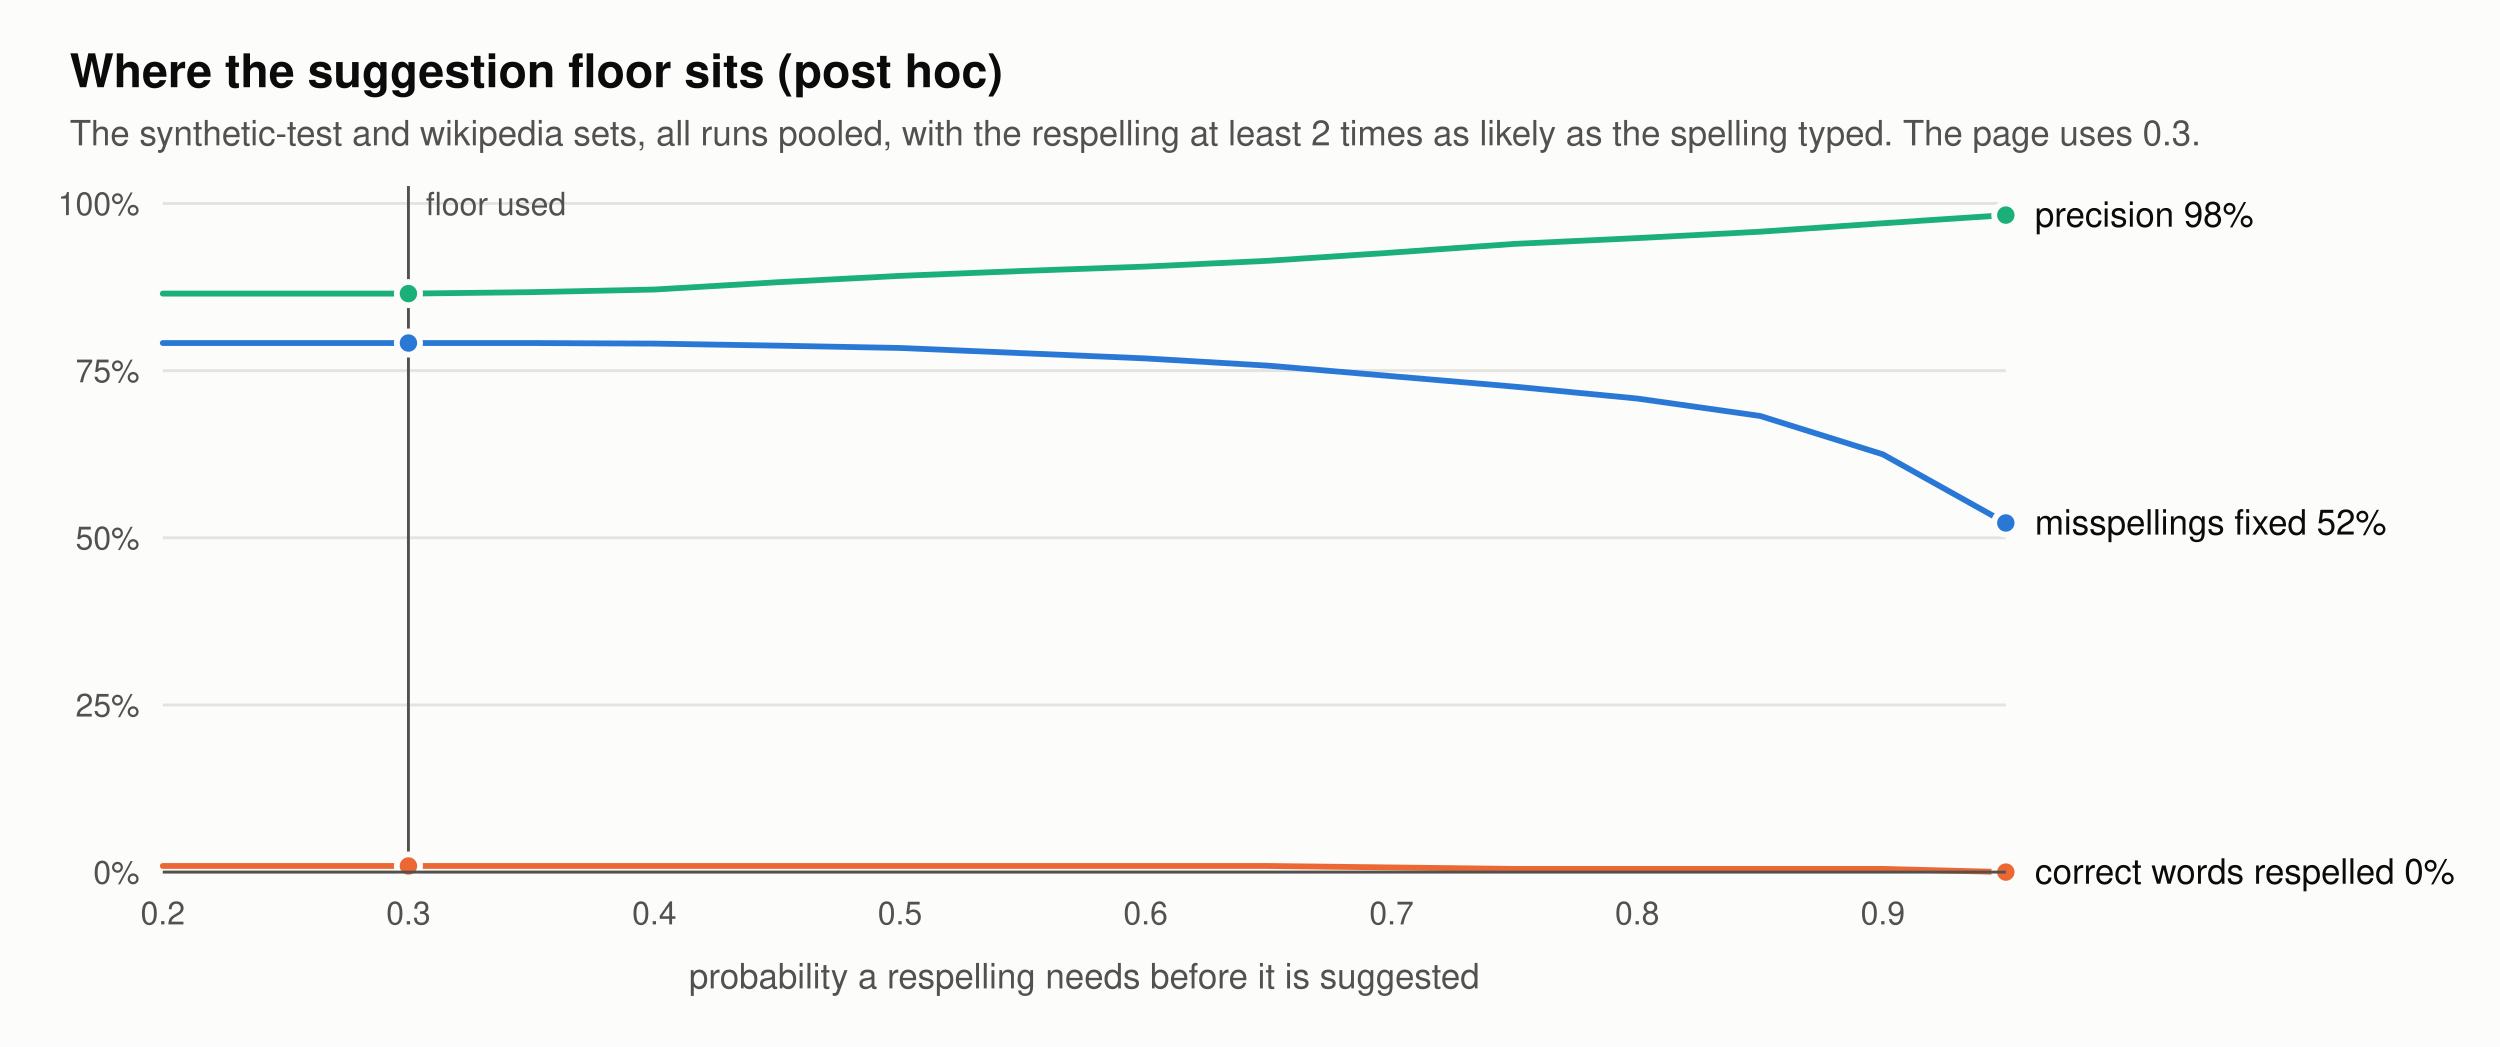
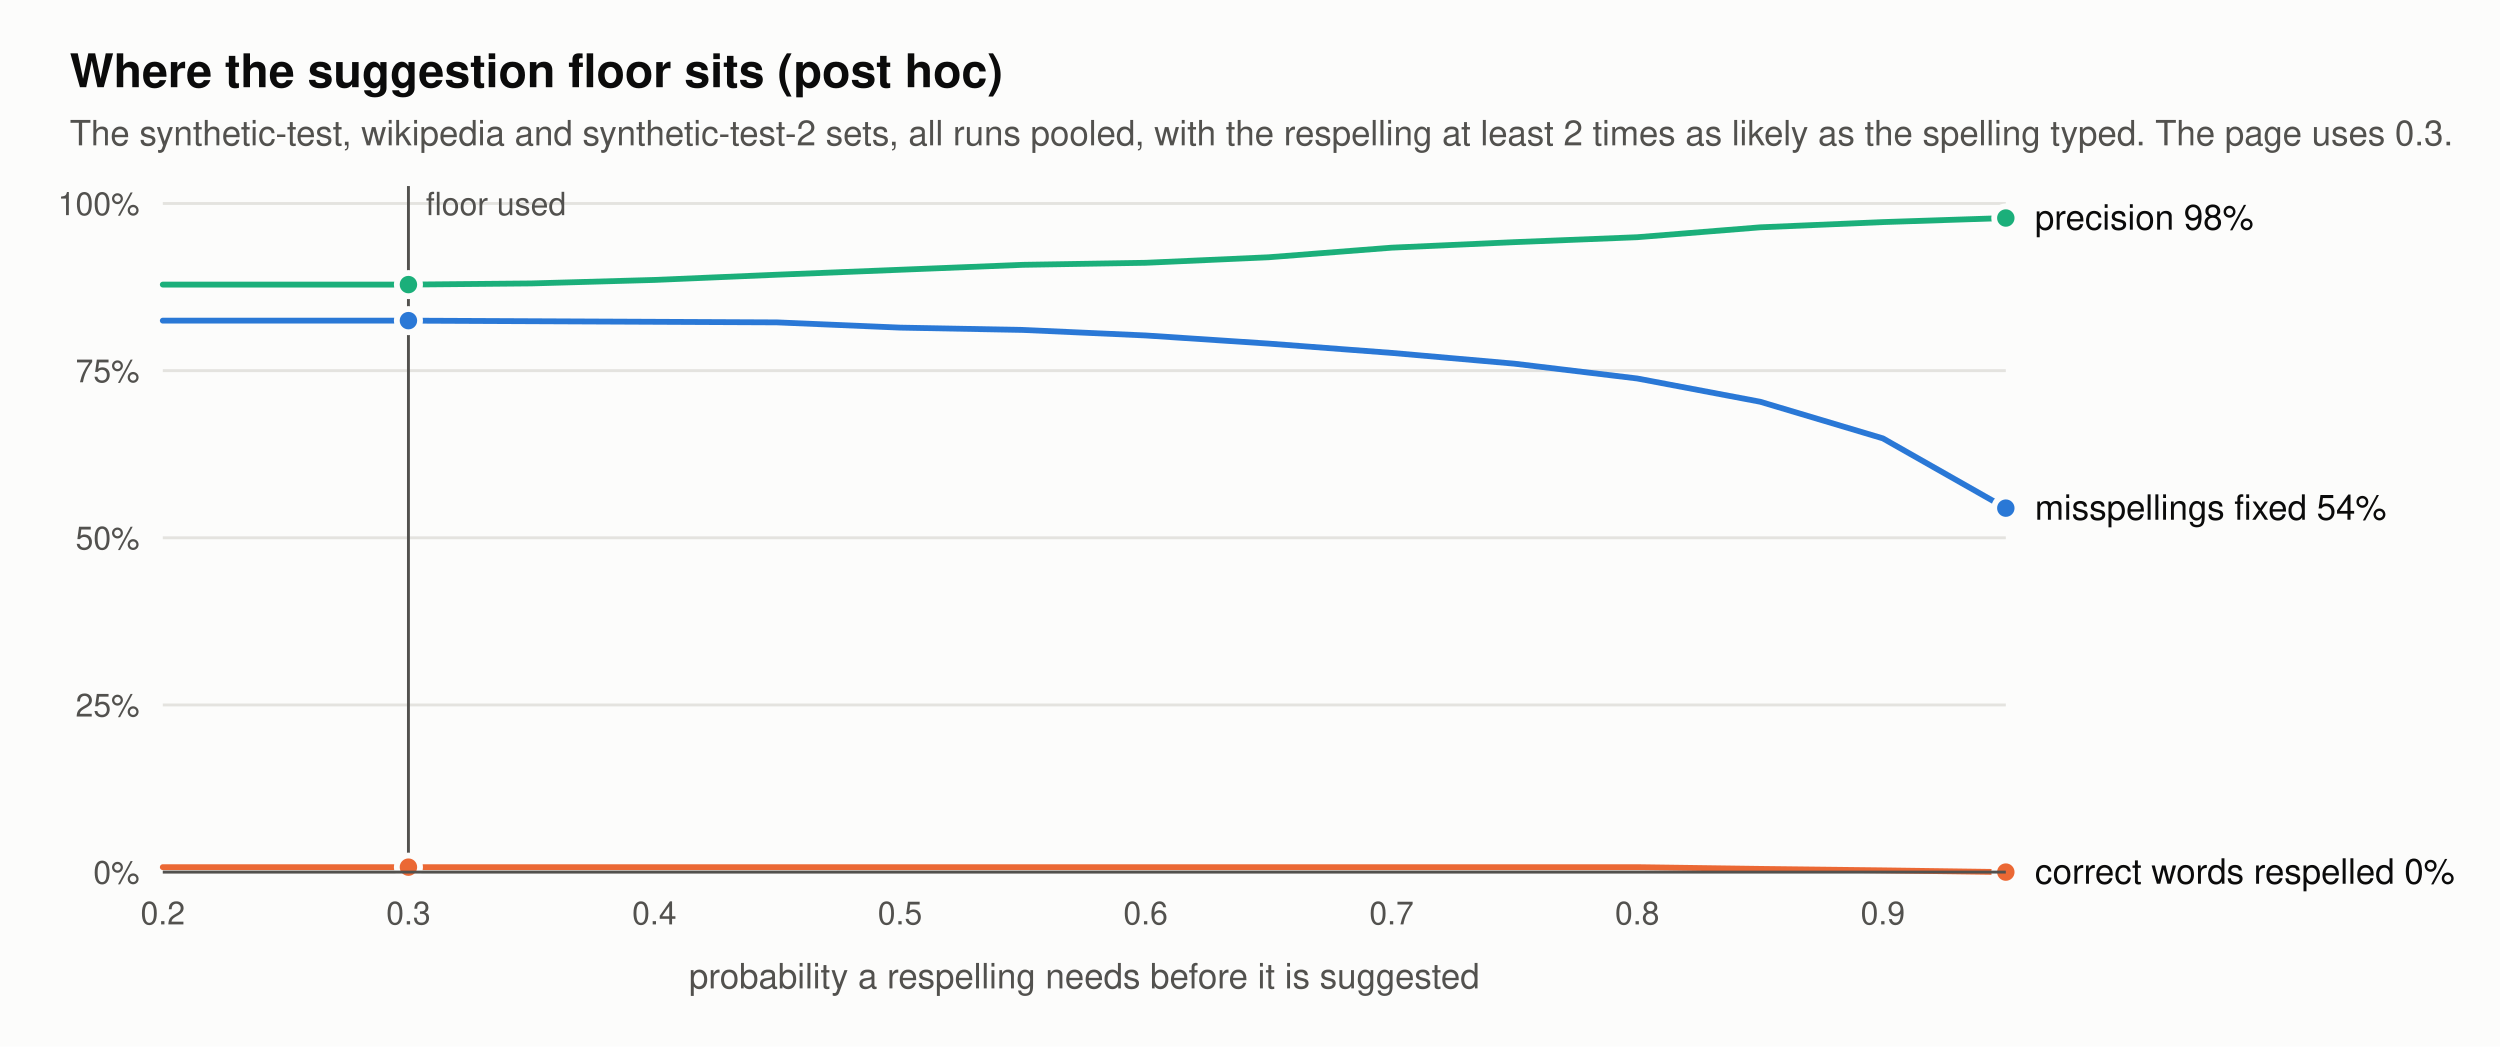
<svg xmlns="http://www.w3.org/2000/svg" width="860" height="360" viewBox="0 0 860 360" role="img" font-family="-apple-system, 'Segoe UI', Helvetica, Arial, sans-serif">
  <rect width="860" height="360" fill="#fcfcfb" />
  <text x="24.0" y="30.0" font-size="16" fill="#0b0b0b" font-weight="600">Where the suggestion floor sits (post hoc)</text>
-   <text x="24.0" y="50.0" font-size="12" fill="#52514e">The synthetic-test and wikipedia sets, all runs pooled, with the respelling at least 2 times as likely as the spelling typed. The page uses 0.3.</text>
+   <text x="24.0" y="50.0" font-size="12" fill="#52514e">The synthetic-test, wikipedia and synthetic-test-2 sets, all runs pooled, with the respelling at least 2 times as likely as the spelling typed. The page uses 0.3.</text>
  <line x1="56.0" y1="300.0" x2="690.0" y2="300.0" stroke="#e4e3df" stroke-width="1" />
  <text x="48.0" y="304.0" font-size="11" fill="#52514e" text-anchor="end">0%</text>
  <line x1="56.0" y1="242.5" x2="690.0" y2="242.5" stroke="#e4e3df" stroke-width="1" />
  <text x="48.0" y="246.5" font-size="11" fill="#52514e" text-anchor="end">25%</text>
  <line x1="56.0" y1="185.0" x2="690.0" y2="185.0" stroke="#e4e3df" stroke-width="1" />
  <text x="48.0" y="189.0" font-size="11" fill="#52514e" text-anchor="end">50%</text>
  <line x1="56.0" y1="127.5" x2="690.0" y2="127.5" stroke="#e4e3df" stroke-width="1" />
  <text x="48.0" y="131.5" font-size="11" fill="#52514e" text-anchor="end">75%</text>
  <line x1="56.0" y1="70.0" x2="690.0" y2="70.0" stroke="#e4e3df" stroke-width="1" />
  <text x="48.0" y="74.0" font-size="11" fill="#52514e" text-anchor="end">100%</text>
  <text x="56.0" y="318.0" font-size="11" fill="#52514e" text-anchor="middle">0.2</text>
  <text x="140.5" y="318.0" font-size="11" fill="#52514e" text-anchor="middle">0.3</text>
  <text x="225.1" y="318.0" font-size="11" fill="#52514e" text-anchor="middle">0.4</text>
  <text x="309.6" y="318.0" font-size="11" fill="#52514e" text-anchor="middle">0.5</text>
  <text x="394.1" y="318.0" font-size="11" fill="#52514e" text-anchor="middle">0.6</text>
  <text x="478.7" y="318.0" font-size="11" fill="#52514e" text-anchor="middle">0.7</text>
  <text x="563.2" y="318.0" font-size="11" fill="#52514e" text-anchor="middle">0.8</text>
  <text x="647.7" y="318.0" font-size="11" fill="#52514e" text-anchor="middle">0.9</text>
  <text x="373.0" y="340.0" font-size="12" fill="#52514e" text-anchor="middle">probability a respelling needs before it is suggested</text>
  <line x1="140.5" y1="64.0" x2="140.5" y2="300.0" stroke="#52514e" stroke-width="1" />
  <text x="146.5" y="74.0" font-size="11" fill="#52514e">floor used</text>
-   <path d="M56.0,118.0L98.3,118.0L140.5,118.0L182.8,118.0L225.1,118.2L267.3,118.9L309.6,119.7L351.9,121.5L394.1,123.3L436.4,125.8L478.7,129.4L520.9,133.0L563.2,137.1L605.5,143.1L647.7,156.3L690.0,179.9" fill="none" stroke="#2a78d6" stroke-width="2" stroke-linejoin="round" stroke-linecap="round" />
-   <circle cx="690.0" cy="179.9" r="4" fill="#2a78d6" stroke="#fcfcfb" stroke-width="2" />
-   <text x="700.0" y="183.9" font-size="12" fill="#0b0b0b">misspellings fixed 52%</text>
-   <circle cx="140.5" cy="118.0" r="4" fill="#2a78d6" stroke="#fcfcfb" stroke-width="2" />
-   <path d="M56.0,297.9L98.3,297.9L140.5,297.9L182.8,297.9L225.1,297.9L267.3,297.9L309.6,297.9L351.9,297.9L394.1,297.9L436.4,297.9L478.7,298.4L520.9,298.9L563.2,298.9L605.5,298.9L647.7,298.9L690.0,300.0" fill="none" stroke="#eb6834" stroke-width="2" stroke-linejoin="round" stroke-linecap="round" />
+   <path d="M56.0,110.3L98.3,110.3L140.5,110.3L182.8,110.5L225.1,110.7L267.3,110.9L309.6,112.7L351.9,113.5L394.1,115.4L436.4,118.2L478.7,121.4L520.9,125.1L563.2,130.2L605.5,138.2L647.7,150.8L690.0,174.8" fill="none" stroke="#2a78d6" stroke-width="2" stroke-linejoin="round" stroke-linecap="round" />
+   <circle cx="690.0" cy="174.8" r="4" fill="#2a78d6" stroke="#fcfcfb" stroke-width="2" />
+   <text x="700.0" y="178.8" font-size="12" fill="#0b0b0b">misspellings fixed 54%</text>
+   <circle cx="140.5" cy="110.3" r="4" fill="#2a78d6" stroke="#fcfcfb" stroke-width="2" />
+   <path d="M56.0,298.3L98.3,298.3L140.5,298.3L182.8,298.3L225.1,298.3L267.3,298.3L309.6,298.3L351.9,298.3L394.1,298.3L436.4,298.3L478.7,298.3L520.9,298.3L563.2,298.3L605.5,298.9L647.7,299.4L690.0,300.0" fill="none" stroke="#eb6834" stroke-width="2" stroke-linejoin="round" stroke-linecap="round" />
  <circle cx="690.0" cy="300.0" r="4" fill="#eb6834" stroke="#fcfcfb" stroke-width="2" />
  <text x="700.0" y="304.0" font-size="12" fill="#0b0b0b">correct words respelled 0%</text>
-   <circle cx="140.5" cy="297.9" r="4" fill="#eb6834" stroke="#fcfcfb" stroke-width="2" />
-   <path d="M56.0,101.0L98.3,101.0L140.5,101.0L182.8,100.5L225.1,99.6L267.3,97.1L309.6,94.9L351.9,93.2L394.1,91.7L436.4,89.7L478.7,86.9L520.9,83.9L563.2,81.9L605.5,79.7L647.7,76.8L690.0,74.0" fill="none" stroke="#1baf7a" stroke-width="2" stroke-linejoin="round" stroke-linecap="round" />
-   <circle cx="690.0" cy="74.0" r="4" fill="#1baf7a" stroke="#fcfcfb" stroke-width="2" />
-   <text x="700.0" y="78.0" font-size="12" fill="#0b0b0b">precision 98%</text>
-   <circle cx="140.5" cy="101.0" r="4" fill="#1baf7a" stroke="#fcfcfb" stroke-width="2" />
+   <circle cx="140.5" cy="298.3" r="4" fill="#eb6834" stroke="#fcfcfb" stroke-width="2" />
+   <path d="M56.0,97.9L98.3,97.9L140.5,97.9L182.8,97.5L225.1,96.3L267.3,94.5L309.6,92.8L351.9,91.1L394.1,90.4L436.4,88.5L478.7,85.2L520.9,83.3L563.2,81.6L605.5,78.2L647.7,76.4L690.0,75.0" fill="none" stroke="#1baf7a" stroke-width="2" stroke-linejoin="round" stroke-linecap="round" />
+   <circle cx="690.0" cy="75.0" r="4" fill="#1baf7a" stroke="#fcfcfb" stroke-width="2" />
+   <text x="700.0" y="79.0" font-size="12" fill="#0b0b0b">precision 98%</text>
+   <circle cx="140.5" cy="97.9" r="4" fill="#1baf7a" stroke="#fcfcfb" stroke-width="2" />
  <line x1="56.0" y1="300.0" x2="690.0" y2="300.0" stroke="#52514e" stroke-width="1" />
</svg>
